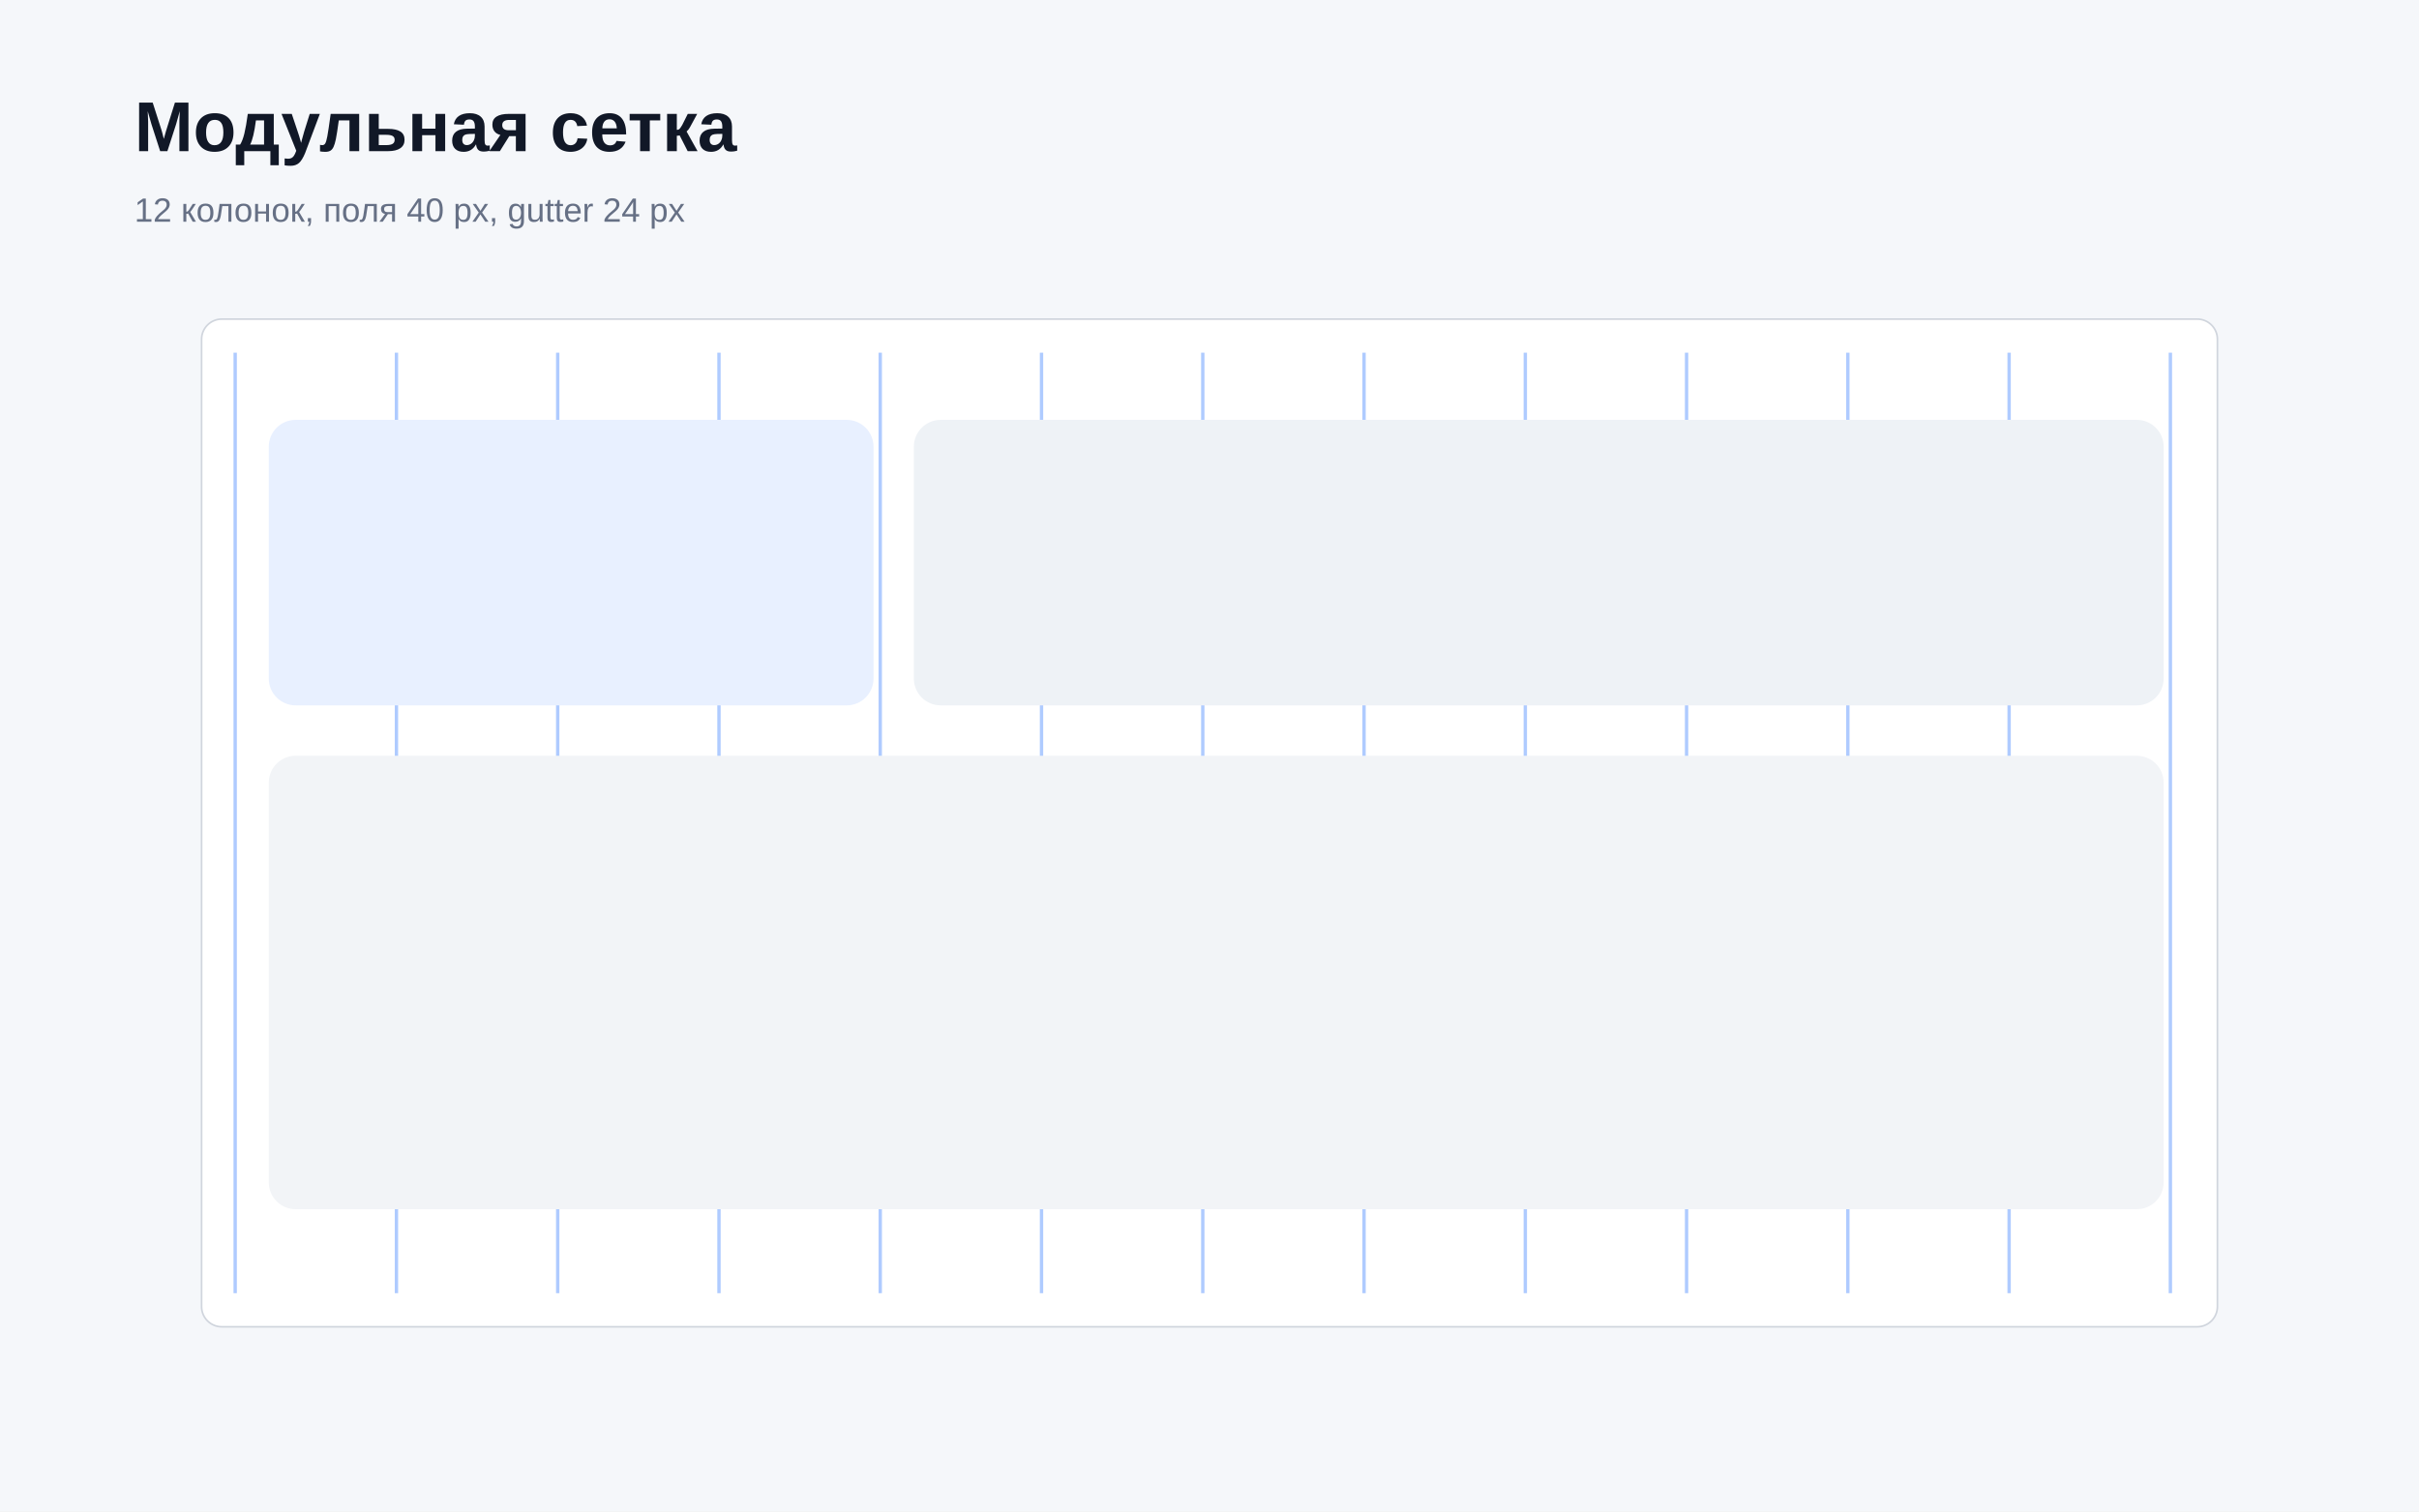
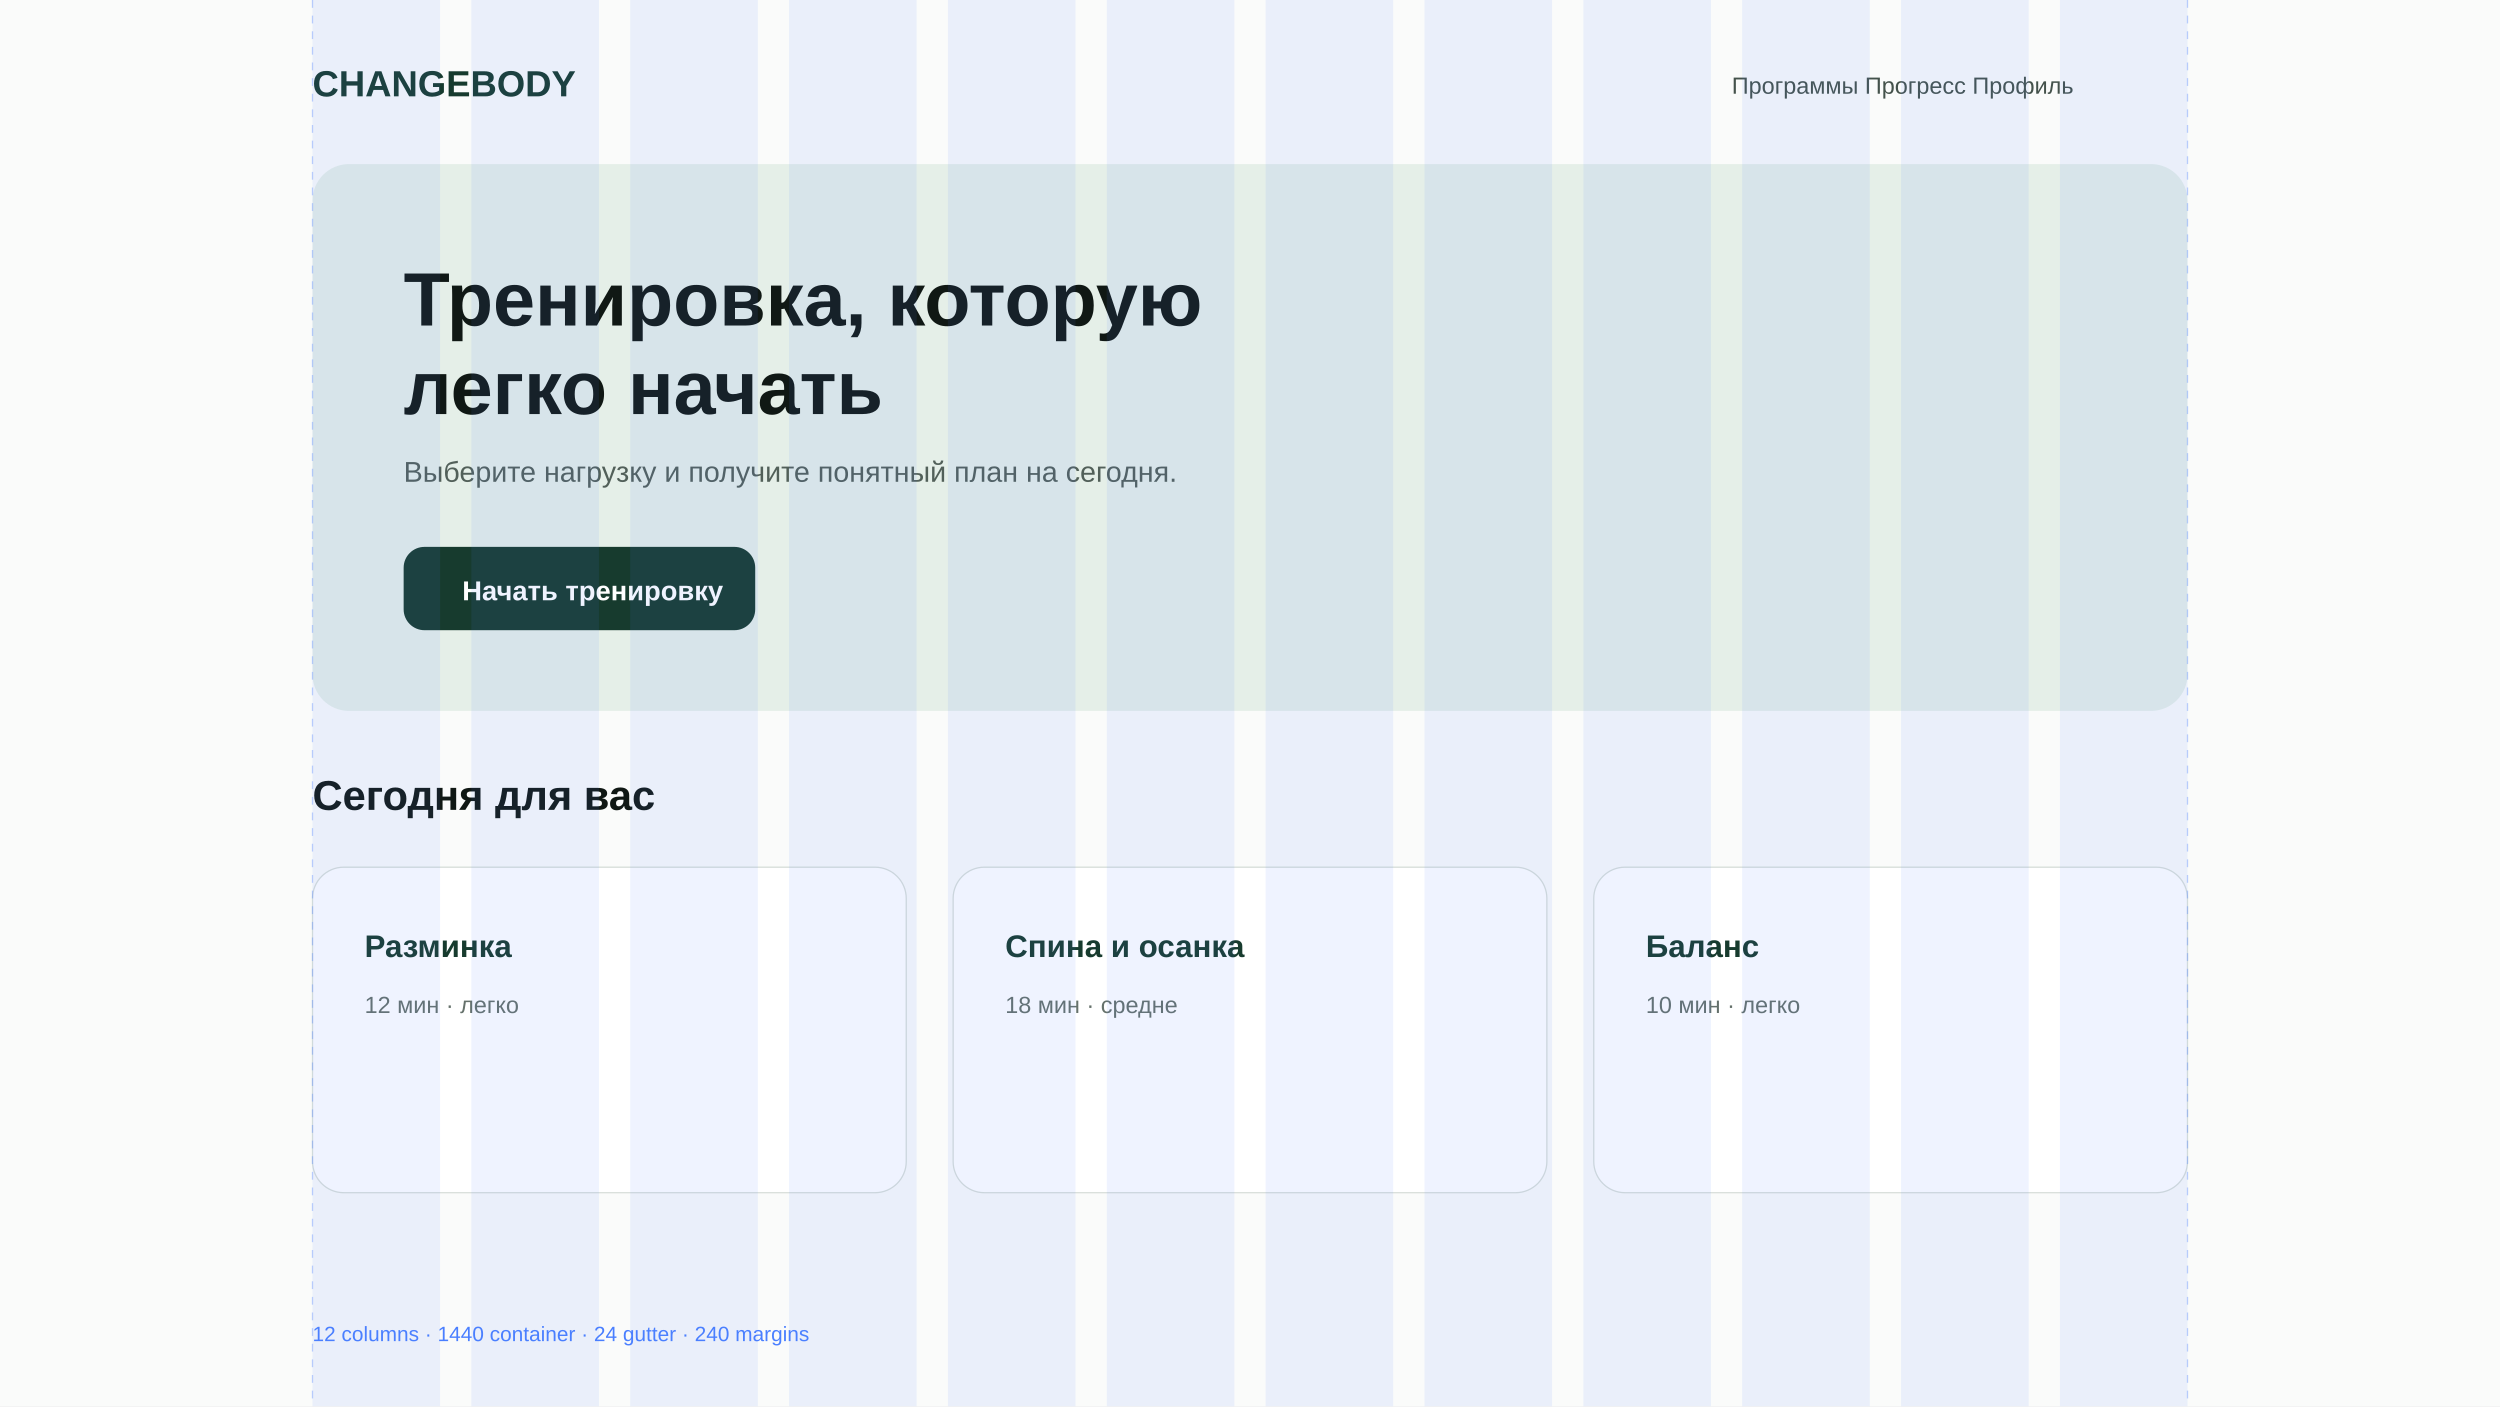
- <svg xmlns="http://www.w3.org/2000/svg" width="1440" height="900" viewBox="0 0 1440 900">
-   <rect width="1440" height="900" fill="#F5F7FA" />
-   <text x="80" y="90" font-family="Arial,sans-serif" font-size="42" font-weight="700" fill="#111827">Модульная сетка</text>
-   <text x="80" y="132" font-family="Arial,sans-serif" font-size="20" fill="#667085">12 колонок, поля 40 px, gutter 24 px</text>
-   <rect x="120" y="190" width="1200" height="600" rx="12" fill="#fff" stroke="#D0D5DD" />
-   <line x1="140" y1="210" x2="140" y2="770" stroke="#AFCBFF" stroke-width="2" />
-   <line x1="236" y1="210" x2="236" y2="770" stroke="#AFCBFF" stroke-width="2" />
-   <line x1="332" y1="210" x2="332" y2="770" stroke="#AFCBFF" stroke-width="2" />
-   <line x1="428" y1="210" x2="428" y2="770" stroke="#AFCBFF" stroke-width="2" />
-   <line x1="524" y1="210" x2="524" y2="770" stroke="#AFCBFF" stroke-width="2" />
-   <line x1="620" y1="210" x2="620" y2="770" stroke="#AFCBFF" stroke-width="2" />
-   <line x1="716" y1="210" x2="716" y2="770" stroke="#AFCBFF" stroke-width="2" />
-   <line x1="812" y1="210" x2="812" y2="770" stroke="#AFCBFF" stroke-width="2" />
-   <line x1="908" y1="210" x2="908" y2="770" stroke="#AFCBFF" stroke-width="2" />
-   <line x1="1004" y1="210" x2="1004" y2="770" stroke="#AFCBFF" stroke-width="2" />
-   <line x1="1100" y1="210" x2="1100" y2="770" stroke="#AFCBFF" stroke-width="2" />
-   <line x1="1196" y1="210" x2="1196" y2="770" stroke="#AFCBFF" stroke-width="2" />
-   <line x1="1292" y1="210" x2="1292" y2="770" stroke="#AFCBFF" stroke-width="2" />
-   <rect x="160" y="250" width="360" height="170" rx="16" fill="#E8F0FF" />
-   <rect x="544" y="250" width="744" height="170" rx="16" fill="#EEF2F6" />
-   <rect x="160" y="450" width="1128" height="270" rx="16" fill="#F2F4F7" />
+ <svg xmlns="http://www.w3.org/2000/svg" width="1920" height="1080" viewBox="0 0 1920 1080">
+   <rect width="1920" height="1080" fill="#FAFBFA" />
+   <g font-family="Arial,sans-serif">
+     <text x="240" y="74" font-size="28" font-weight="700" fill="#173B2E">CHANGEBODY</text>
+     <text x="1330" y="72" font-size="18" fill="#44524B">Программы   Прогресс   Профиль</text>
+     <rect x="240" y="126" width="1440" height="420" rx="28" fill="#E5EFE8" />
+     <text x="310" y="250" font-size="58" font-weight="700" fill="#101814">Тренировка, которую</text>
+     <text x="310" y="318" font-size="58" font-weight="700" fill="#101814">легко начать</text>
+     <text x="310" y="370" font-size="22" fill="#526059">Выберите нагрузку и получите понятный план на сегодня.</text>
+     <rect x="310" y="420" width="270" height="64" rx="16" fill="#173B2E" />
+     <text x="355" y="461" font-size="21" font-weight="700" fill="white">Начать тренировку</text>
+     <text x="240" y="622" font-size="32" font-weight="700" fill="#101814">Сегодня для вас</text>
+     <g fill="#FFF" stroke="#D7DED9">
+       <rect x="240" y="666" width="456" height="250" rx="24" />
+       <rect x="732" y="666" width="456" height="250" rx="24" />
+       <rect x="1224" y="666" width="456" height="250" rx="24" />
+     </g>
+     <g fill="#173B2E" font-size="24" font-weight="700">
+       <text x="280" y="735">Разминка</text>
+       <text x="772" y="735">Спина и осанка</text>
+       <text x="1264" y="735">Баланс</text>
+     </g>
+     <g fill="#65716B" font-size="18">
+       <text x="280" y="778">12 мин · легко</text>
+       <text x="772" y="778">18 мин · средне</text>
+       <text x="1264" y="778">10 мин · легко</text>
+     </g>
+   </g>
+   <g fill="#4A7FFF" opacity=".09">
+     <rect x="240" y="0" width="98" height="1080" />
+     <rect x="362" y="0" width="98" height="1080" />
+     <rect x="484" y="0" width="98" height="1080" />
+     <rect x="606" y="0" width="98" height="1080" />
+     <rect x="728" y="0" width="98" height="1080" />
+     <rect x="850" y="0" width="98" height="1080" />
+     <rect x="972" y="0" width="98" height="1080" />
+     <rect x="1094" y="0" width="98" height="1080" />
+     <rect x="1216" y="0" width="98" height="1080" />
+     <rect x="1338" y="0" width="98" height="1080" />
+     <rect x="1460" y="0" width="98" height="1080" />
+     <rect x="1582" y="0" width="98" height="1080" />
+   </g>
+   <g stroke="#4A7FFF" opacity=".35" stroke-dasharray="6 6">
+     <line x1="240" y1="0" x2="240" y2="1080" />
+     <line x1="1680" y1="0" x2="1680" y2="1080" />
+   </g>
+   <text x="240" y="1030" font-family="Arial,sans-serif" font-size="16" fill="#4A7FFF">12 columns · 1440 container · 24 gutter · 240 margins</text>
</svg>
